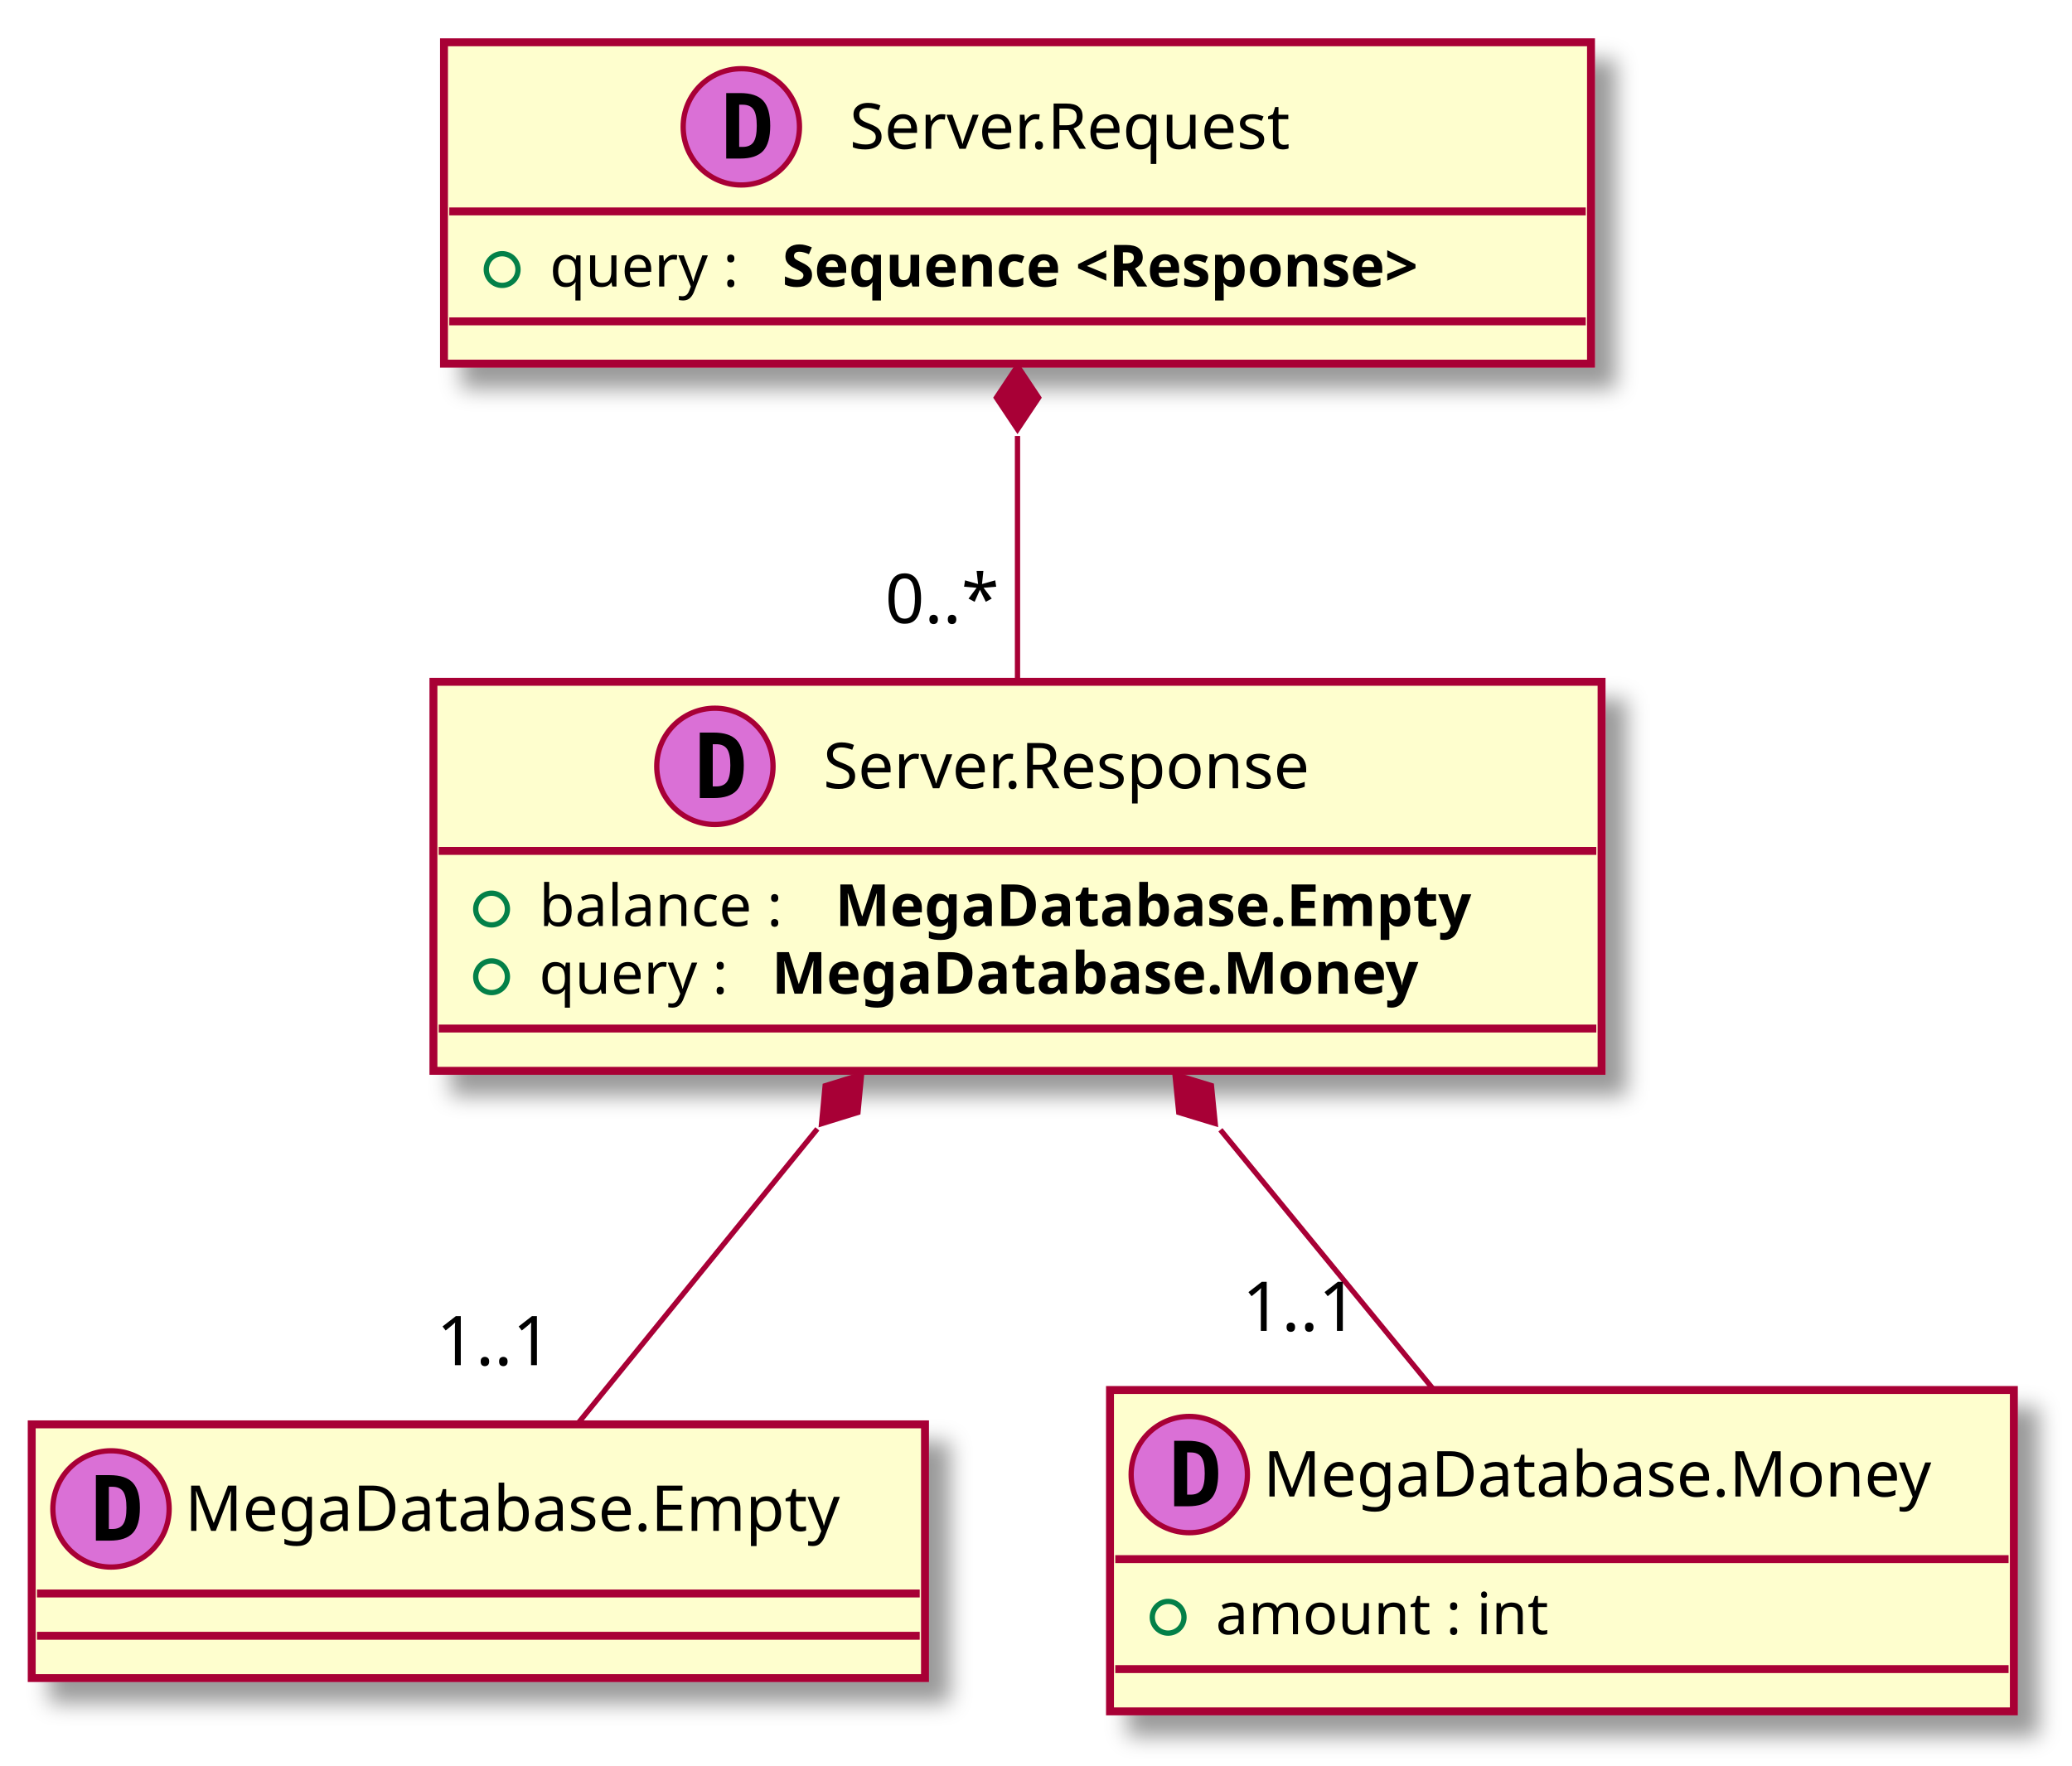
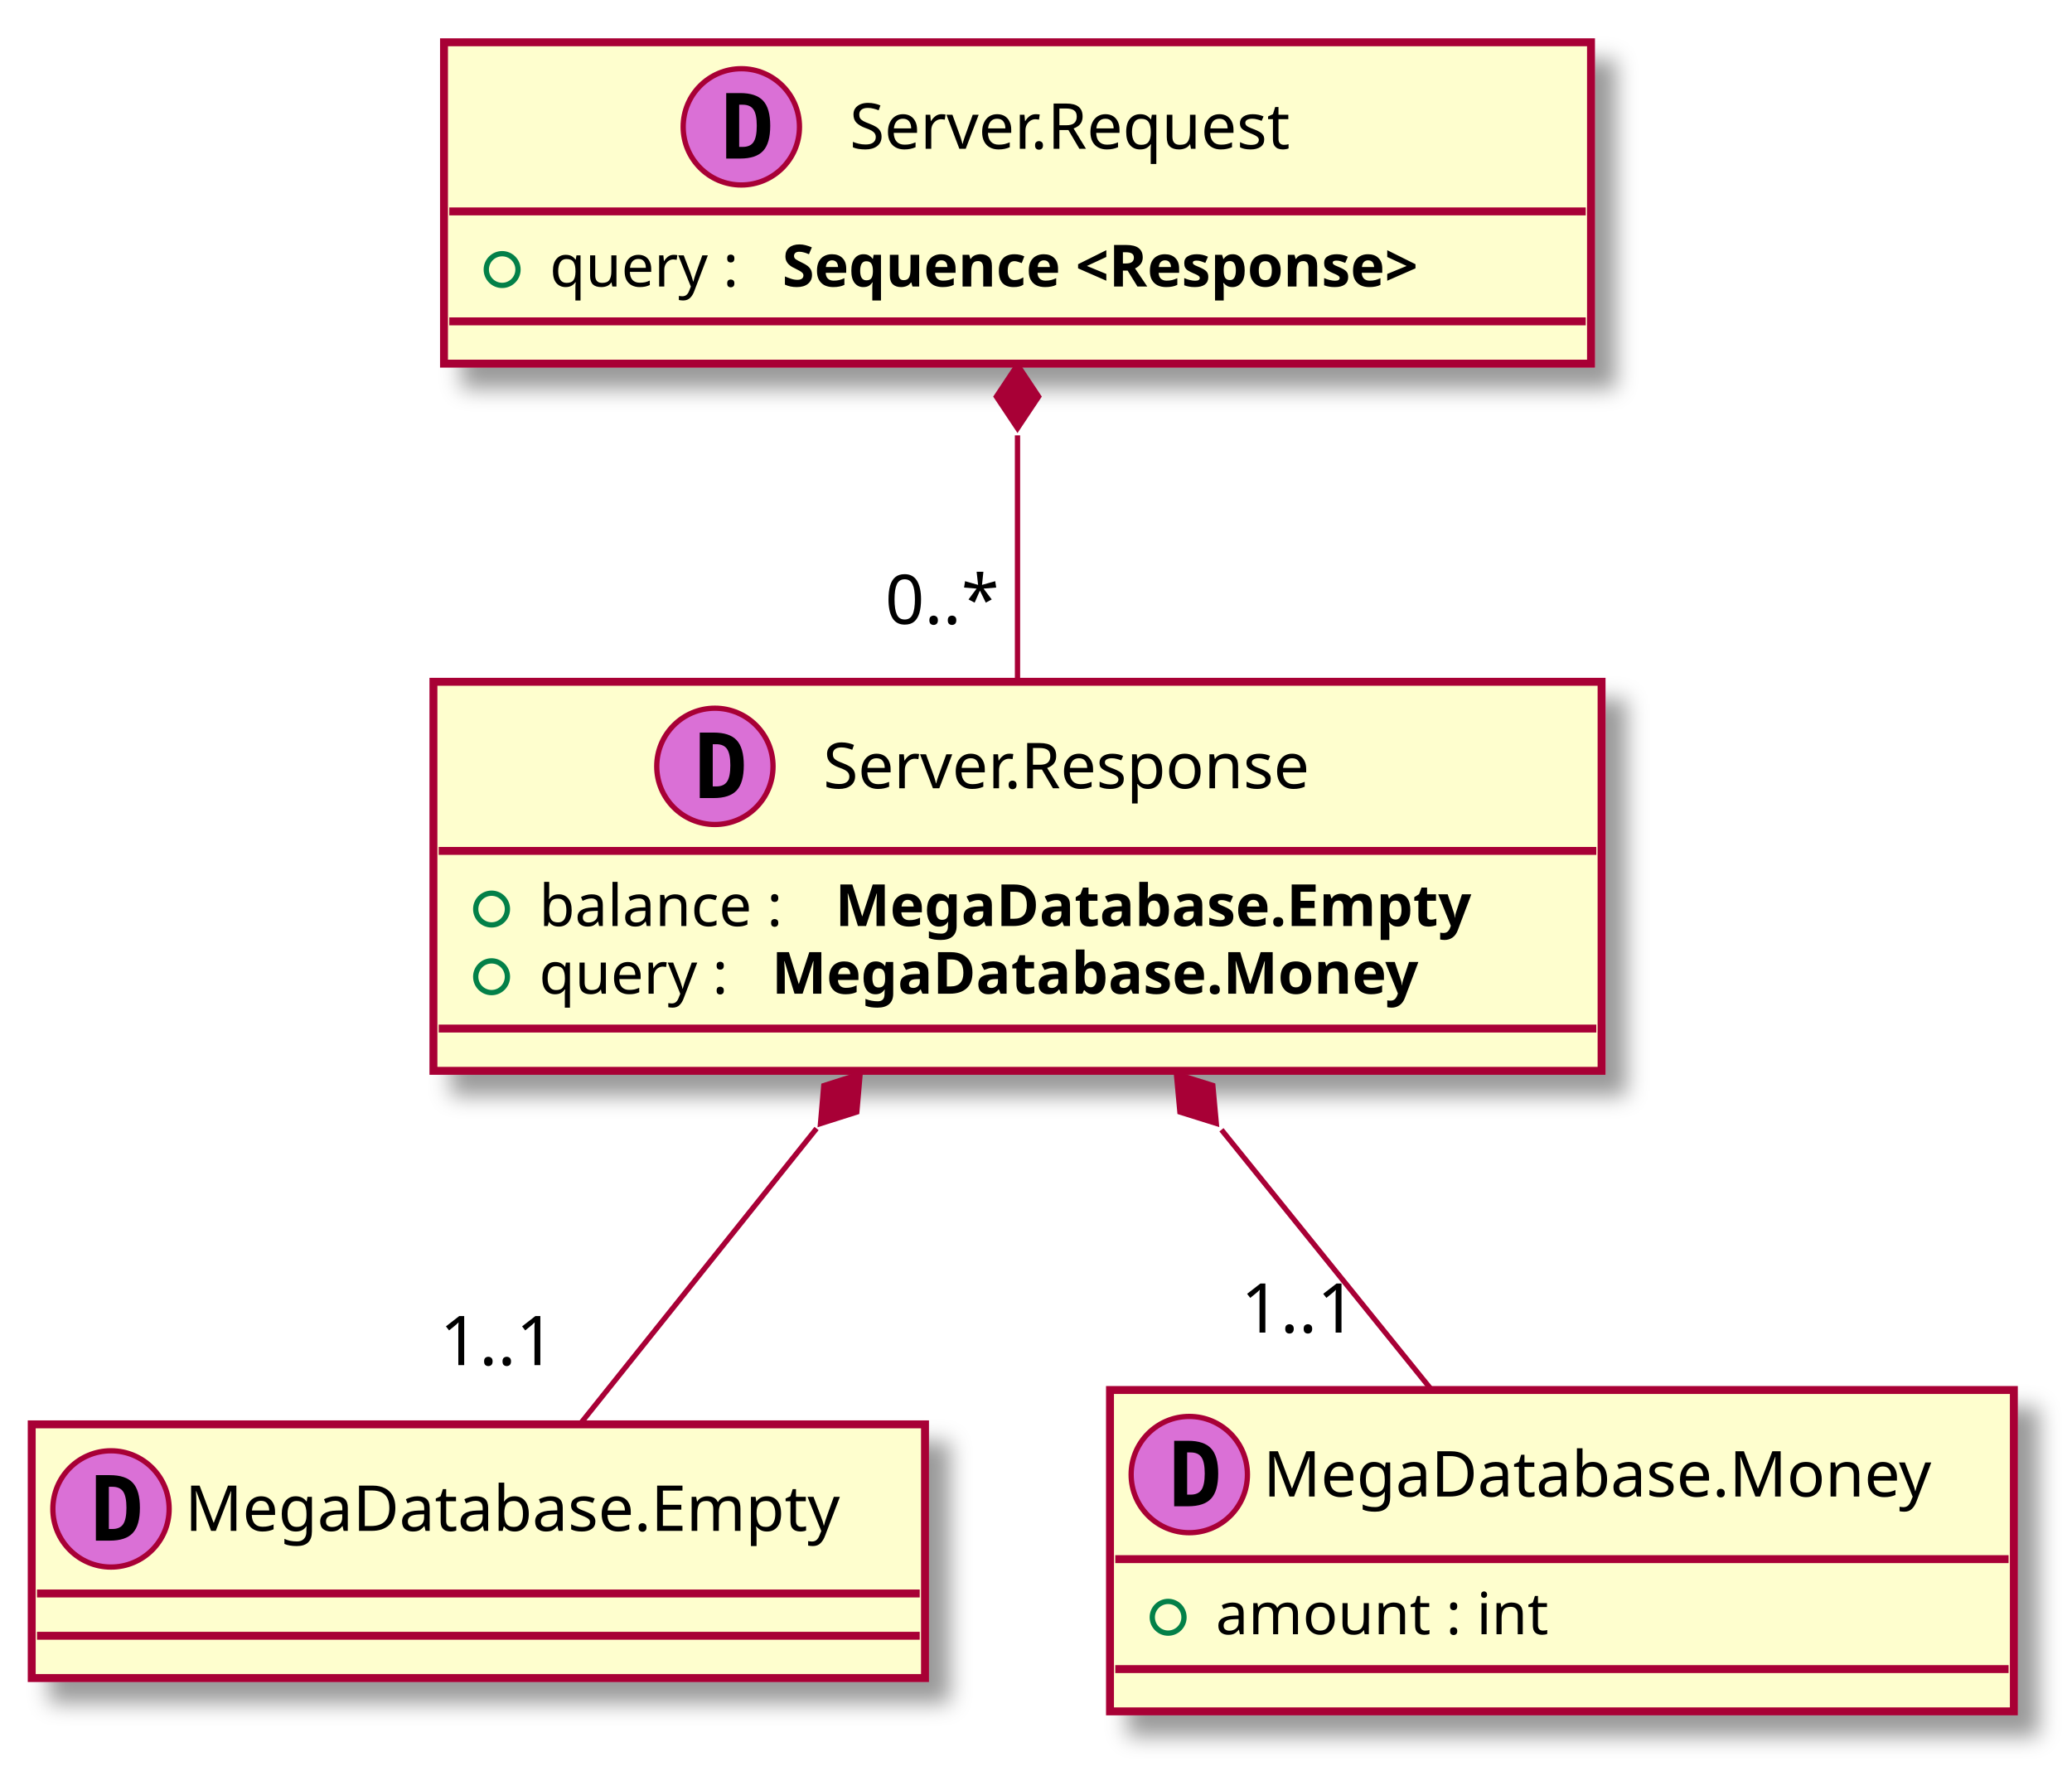
<svg xmlns="http://www.w3.org/2000/svg" contentScriptType="application/ecmascript" contentStyleType="text/css" height="334px" preserveAspectRatio="none" style="width:392px;height:334px;" version="1.1" viewBox="0 0 392 334" width="392px" zoomAndPan="magnify">
  <defs>
    <filter height="300%" id="f1wswptso0mk3h" width="300%" x="-1" y="-1">
      <feGaussianBlur result="blurOut" stdDeviation="2.0" />
      <feColorMatrix in="blurOut" result="blurOut2" type="matrix" values="0 0 0 0 0 0 0 0 0 0 0 0 0 0 0 0 0 0 .4 0" />
      <feOffset dx="4.0" dy="4.0" in="blurOut2" result="blurOut3" />
      <feBlend in="SourceGraphic" in2="blurOut3" mode="normal" />
    </filter>
  </defs>
  <g>
    <rect fill="#FEFECE" filter="url(#f1wswptso0mk3h)" height="48" id="_0" style="stroke: #A80036; stroke-width: 1.5;" width="169" x="6" y="269.5" />
    <ellipse cx="21" cy="285.5" fill="#DA70D6" rx="11" ry="11" style="stroke: #A80036; stroke-width: 1.0;" />
-     <path d="M20.594,281.312 L20.594,289.297 L21.25,289.297 Q22.688,289.297 23.305,288.383 Q23.922,287.469 23.922,285.297 Q23.922,283.125 23.305,282.219 Q22.688,281.312 21.25,281.312 L20.594,281.312 Z M18.141,279.109 L20.766,279.109 Q23.797,279.109 25.133,280.555 Q26.469,282 26.469,285.297 Q26.469,288.594 25.133,290.047 Q23.797,291.5 20.766,291.5 L18.141,291.5 L18.141,279.109 Z " />
+     <path d="M20.594,281.312 L20.594,289.297 L21.25,289.297 Q22.688,289.297 23.297,288.391 Q23.922,287.469 23.922,285.297 Q23.922,283.125 23.297,282.219 Q22.688,281.312 21.25,281.312 L20.594,281.312 Z M18.141,279.109 L20.766,279.109 Q23.797,279.109 25.125,280.562 Q26.469,282 26.469,285.297 Q26.469,288.594 25.125,290.047 Q23.797,291.5 20.766,291.5 L18.141,291.5 L18.141,279.109 Z " />
    <text fill="#000000" font-family="sans-serif" font-size="12" lengthAdjust="spacingAndGlyphs" textLength="137" x="35" y="289.654">MegaDatabase.Empty</text>
    <line style="stroke: #A80036; stroke-width: 1.5;" x1="7" x2="174" y1="301.5" y2="301.5" />
    <line style="stroke: #A80036; stroke-width: 1.5;" x1="7" x2="174" y1="309.5" y2="309.5" />
    <rect fill="#FEFECE" filter="url(#f1wswptso0mk3h)" height="60.805" id="_1" style="stroke: #A80036; stroke-width: 1.5;" width="171" x="210" y="263" />
    <ellipse cx="225" cy="279" fill="#DA70D6" rx="11" ry="11" style="stroke: #A80036; stroke-width: 1.0;" />
-     <path d="M224.594,274.812 L224.594,282.797 L225.25,282.797 Q226.688,282.797 227.305,281.883 Q227.922,280.969 227.922,278.797 Q227.922,276.625 227.305,275.719 Q226.688,274.812 225.25,274.812 L224.594,274.812 Z M222.141,272.609 L224.766,272.609 Q227.797,272.609 229.133,274.055 Q230.469,275.5 230.469,278.797 Q230.469,282.094 229.133,283.547 Q227.797,285 224.766,285 L222.141,285 L222.141,272.609 Z " />
+     <path d="M224.594,274.812 L224.594,282.797 L225.25,282.797 Q226.688,282.797 227.297,281.891 Q227.922,280.969 227.922,278.797 Q227.922,276.625 227.297,275.719 Q226.688,274.812 225.25,274.812 L224.594,274.812 Z M222.141,272.609 L224.766,272.609 Q227.797,272.609 229.125,274.062 Q230.469,275.5 230.469,278.797 Q230.469,282.094 229.125,283.547 Q227.797,285 224.766,285 L222.141,285 L222.141,272.609 Z " />
    <text fill="#000000" font-family="sans-serif" font-size="12" lengthAdjust="spacingAndGlyphs" textLength="139" x="239" y="283.154">MegaDatabase.Money</text>
    <line style="stroke: #A80036; stroke-width: 1.5;" x1="211" x2="380" y1="295" y2="295" />
    <ellipse cx="221" cy="306" fill="none" rx="3" ry="3" style="stroke: #038048; stroke-width: 1.0;" />
    <text fill="#000000" font-family="sans-serif" font-size="11" lengthAdjust="spacingAndGlyphs" textLength="69" x="230" y="309.21">amount : int</text>
    <line style="stroke: #A80036; stroke-width: 1.5;" x1="211" x2="380" y1="315.805" y2="315.805" />
    <rect fill="#FEFECE" filter="url(#f1wswptso0mk3h)" height="60.805" id="_2" style="stroke: #A80036; stroke-width: 1.5;" width="217" x="84" y="8" />
    <ellipse cx="140.25" cy="24" fill="#DA70D6" rx="11" ry="11" style="stroke: #A80036; stroke-width: 1.0;" />
-     <path d="M139.844,19.812 L139.844,27.797 L140.5,27.797 Q141.938,27.797 142.555,26.883 Q143.172,25.969 143.172,23.797 Q143.172,21.625 142.555,20.719 Q141.938,19.812 140.5,19.812 L139.844,19.812 Z M137.391,17.609 L140.016,17.609 Q143.047,17.609 144.383,19.055 Q145.719,20.5 145.719,23.797 Q145.719,27.094 144.383,28.547 Q143.047,30 140.016,30 L137.391,30 L137.391,17.609 Z " />
+     <path d="M139.844,19.812 L139.844,27.797 L140.5,27.797 Q141.938,27.797 142.547,26.891 Q143.172,25.969 143.172,23.797 Q143.172,21.625 142.547,20.719 Q141.938,19.812 140.5,19.812 L139.844,19.812 Z M137.391,17.609 L140.016,17.609 Q143.047,17.609 144.375,19.062 Q145.719,20.5 145.719,23.797 Q145.719,27.094 144.375,28.547 Q143.047,30 140.016,30 L137.391,30 L137.391,17.609 Z " />
    <text fill="#000000" font-family="sans-serif" font-size="12" lengthAdjust="spacingAndGlyphs" textLength="96" x="160.75" y="28.154">Server.Request</text>
    <line style="stroke: #A80036; stroke-width: 1.5;" x1="85" x2="300" y1="40" y2="40" />
    <ellipse cx="95" cy="51" fill="none" rx="3" ry="3" style="stroke: #038048; stroke-width: 1.0;" />
    <text fill="#000000" font-family="sans-serif" font-size="11" lengthAdjust="spacingAndGlyphs" textLength="40" x="104" y="54.21">query :</text>
    <text fill="#000000" font-family="sans-serif" font-size="11" font-weight="bold" lengthAdjust="spacingAndGlyphs" textLength="147" x="148" y="54.21">Sequence &lt;Response&gt;</text>
    <line style="stroke: #A80036; stroke-width: 1.5;" x1="85" x2="300" y1="60.805" y2="60.805" />
    <rect fill="#FEFECE" filter="url(#f1wswptso0mk3h)" height="73.609" id="_3" style="stroke: #A80036; stroke-width: 1.5;" width="221" x="82" y="129" />
    <ellipse cx="135.25" cy="145" fill="#DA70D6" rx="11" ry="11" style="stroke: #A80036; stroke-width: 1.0;" />
-     <path d="M134.844,140.812 L134.844,148.797 L135.5,148.797 Q136.938,148.797 137.555,147.883 Q138.172,146.969 138.172,144.797 Q138.172,142.625 137.555,141.719 Q136.938,140.812 135.5,140.812 L134.844,140.812 Z M132.391,138.609 L135.016,138.609 Q138.047,138.609 139.383,140.055 Q140.719,141.5 140.719,144.797 Q140.719,148.094 139.383,149.547 Q138.047,151 135.016,151 L132.391,151 L132.391,138.609 Z " />
+     <path d="M134.844,140.812 L134.844,148.797 L135.5,148.797 Q136.938,148.797 137.547,147.891 Q138.172,146.969 138.172,144.797 Q138.172,142.625 137.547,141.719 Q136.938,140.812 135.5,140.812 L134.844,140.812 Z M132.391,138.609 L135.016,138.609 Q138.047,138.609 139.375,140.062 Q140.719,141.5 140.719,144.797 Q140.719,148.094 139.375,149.547 Q138.047,151 135.016,151 L132.391,151 L132.391,138.609 Z " />
    <text fill="#000000" font-family="sans-serif" font-size="12" lengthAdjust="spacingAndGlyphs" textLength="106" x="155.75" y="149.154">Server.Response</text>
    <line style="stroke: #A80036; stroke-width: 1.5;" x1="83" x2="302" y1="161" y2="161" />
    <ellipse cx="93" cy="172" fill="none" rx="3" ry="3" style="stroke: #038048; stroke-width: 1.0;" />
    <text fill="#000000" font-family="sans-serif" font-size="11" lengthAdjust="spacingAndGlyphs" textLength="52" x="102" y="175.21">balance :</text>
    <text fill="#000000" font-family="sans-serif" font-size="11" font-weight="bold" lengthAdjust="spacingAndGlyphs" textLength="139" x="158" y="175.21">MegaDatabase.Empty</text>
    <ellipse cx="93" cy="184.805" fill="none" rx="3" ry="3" style="stroke: #038048; stroke-width: 1.0;" />
    <text fill="#000000" font-family="sans-serif" font-size="11" lengthAdjust="spacingAndGlyphs" textLength="40" x="102" y="188.015">query :</text>
    <text fill="#000000" font-family="sans-serif" font-size="11" font-weight="bold" lengthAdjust="spacingAndGlyphs" textLength="142" x="146" y="188.015">MegaDatabase.Money</text>
    <line style="stroke: #A80036; stroke-width: 1.5;" x1="83" x2="302" y1="194.609" y2="194.609" />
-     <path d="M192.5,82.484 C192.5,97.546 192.5,114.3 192.5,128.755 " fill="none" id="_2&lt;-_3" style="stroke: #A80036; stroke-width: 1.0;" />
-     <polygon fill="#A80036" points="192.5,69.242,188.5,75.242,192.5,81.242,196.5,75.242,192.5,69.242" style="stroke: #A80036; stroke-width: 1.0;" />
-     <text fill="#000000" font-family="sans-serif" font-size="13" lengthAdjust="spacingAndGlyphs" textLength="23" x="167.452" y="117.898">0..*</text>
-     <path d="M154.633,213.592 C139.186,232.598 122.014,253.726 109.329,269.333 " fill="none" id="_3&lt;-_0" style="stroke: #A80036; stroke-width: 1.0;" />
-     <polygon fill="#A80036" points="162.997,203.3,156.109,205.433,155.428,212.612,162.317,210.479,162.997,203.3" style="stroke: #A80036; stroke-width: 1.0;" />
-     <text fill="#000000" font-family="sans-serif" font-size="13" lengthAdjust="spacingAndGlyphs" textLength="24" x="82.567" y="258.302">1..1</text>
-     <path d="M230.886,213.771 C244.307,230.124 259.001,248.027 270.98,262.624 " fill="none" id="_3&lt;-_1" style="stroke: #A80036; stroke-width: 1.0;" />
-     <polygon fill="#A80036" points="222.292,203.3,223.006,210.476,229.905,212.576,229.19,205.4,222.292,203.3" style="stroke: #A80036; stroke-width: 1.0;" />
-     <text fill="#000000" font-family="sans-serif" font-size="13" lengthAdjust="spacingAndGlyphs" textLength="24" x="235.035" y="251.81">1..1</text>
+     <path d="M192.5,82.372 C192.5,97.521 192.5,114.334 192.5,128.889 " fill="none" id="_2&lt;-_3" style="stroke: #A80036; stroke-width: 1.0;" />
+     <polygon fill="#A80036" points="192.5,69.039,188.5,75.039,192.5,81.039,196.5,75.039,192.5,69.039" style="stroke: #A80036; stroke-width: 1.0;" />
+     <text fill="#000000" font-family="sans-serif" font-size="13" lengthAdjust="spacingAndGlyphs" textLength="23" x="167.452" y="118.056">0..*</text>
+     <path d="M154.485,213.519 C139.284,232.52 122.433,253.583 109.842,269.323 " fill="none" id="_3&lt;-_0" style="stroke: #A80036; stroke-width: 1.0;" />
+     <polygon fill="#A80036" points="162.723,203.221,155.852,205.407,155.227,212.591,162.099,210.405,162.723,203.221" style="stroke: #A80036; stroke-width: 1.0;" />
+     <text fill="#000000" font-family="sans-serif" font-size="13" lengthAdjust="spacingAndGlyphs" textLength="24" x="83.211" y="258.289">1..1</text>
+     <path d="M231.085,213.763 C244.374,230.213 258.89,248.182 270.773,262.891 " fill="none" id="_3&lt;-_1" style="stroke: #A80036; stroke-width: 1.0;" />
+     <polygon fill="#A80036" points="222.569,203.221,223.228,210.402,230.11,212.556,229.451,205.375,222.569,203.221" style="stroke: #A80036; stroke-width: 1.0;" />
+     <text fill="#000000" font-family="sans-serif" font-size="13" lengthAdjust="spacingAndGlyphs" textLength="24" x="234.785" y="252.132">1..1</text>
  </g>
</svg>
